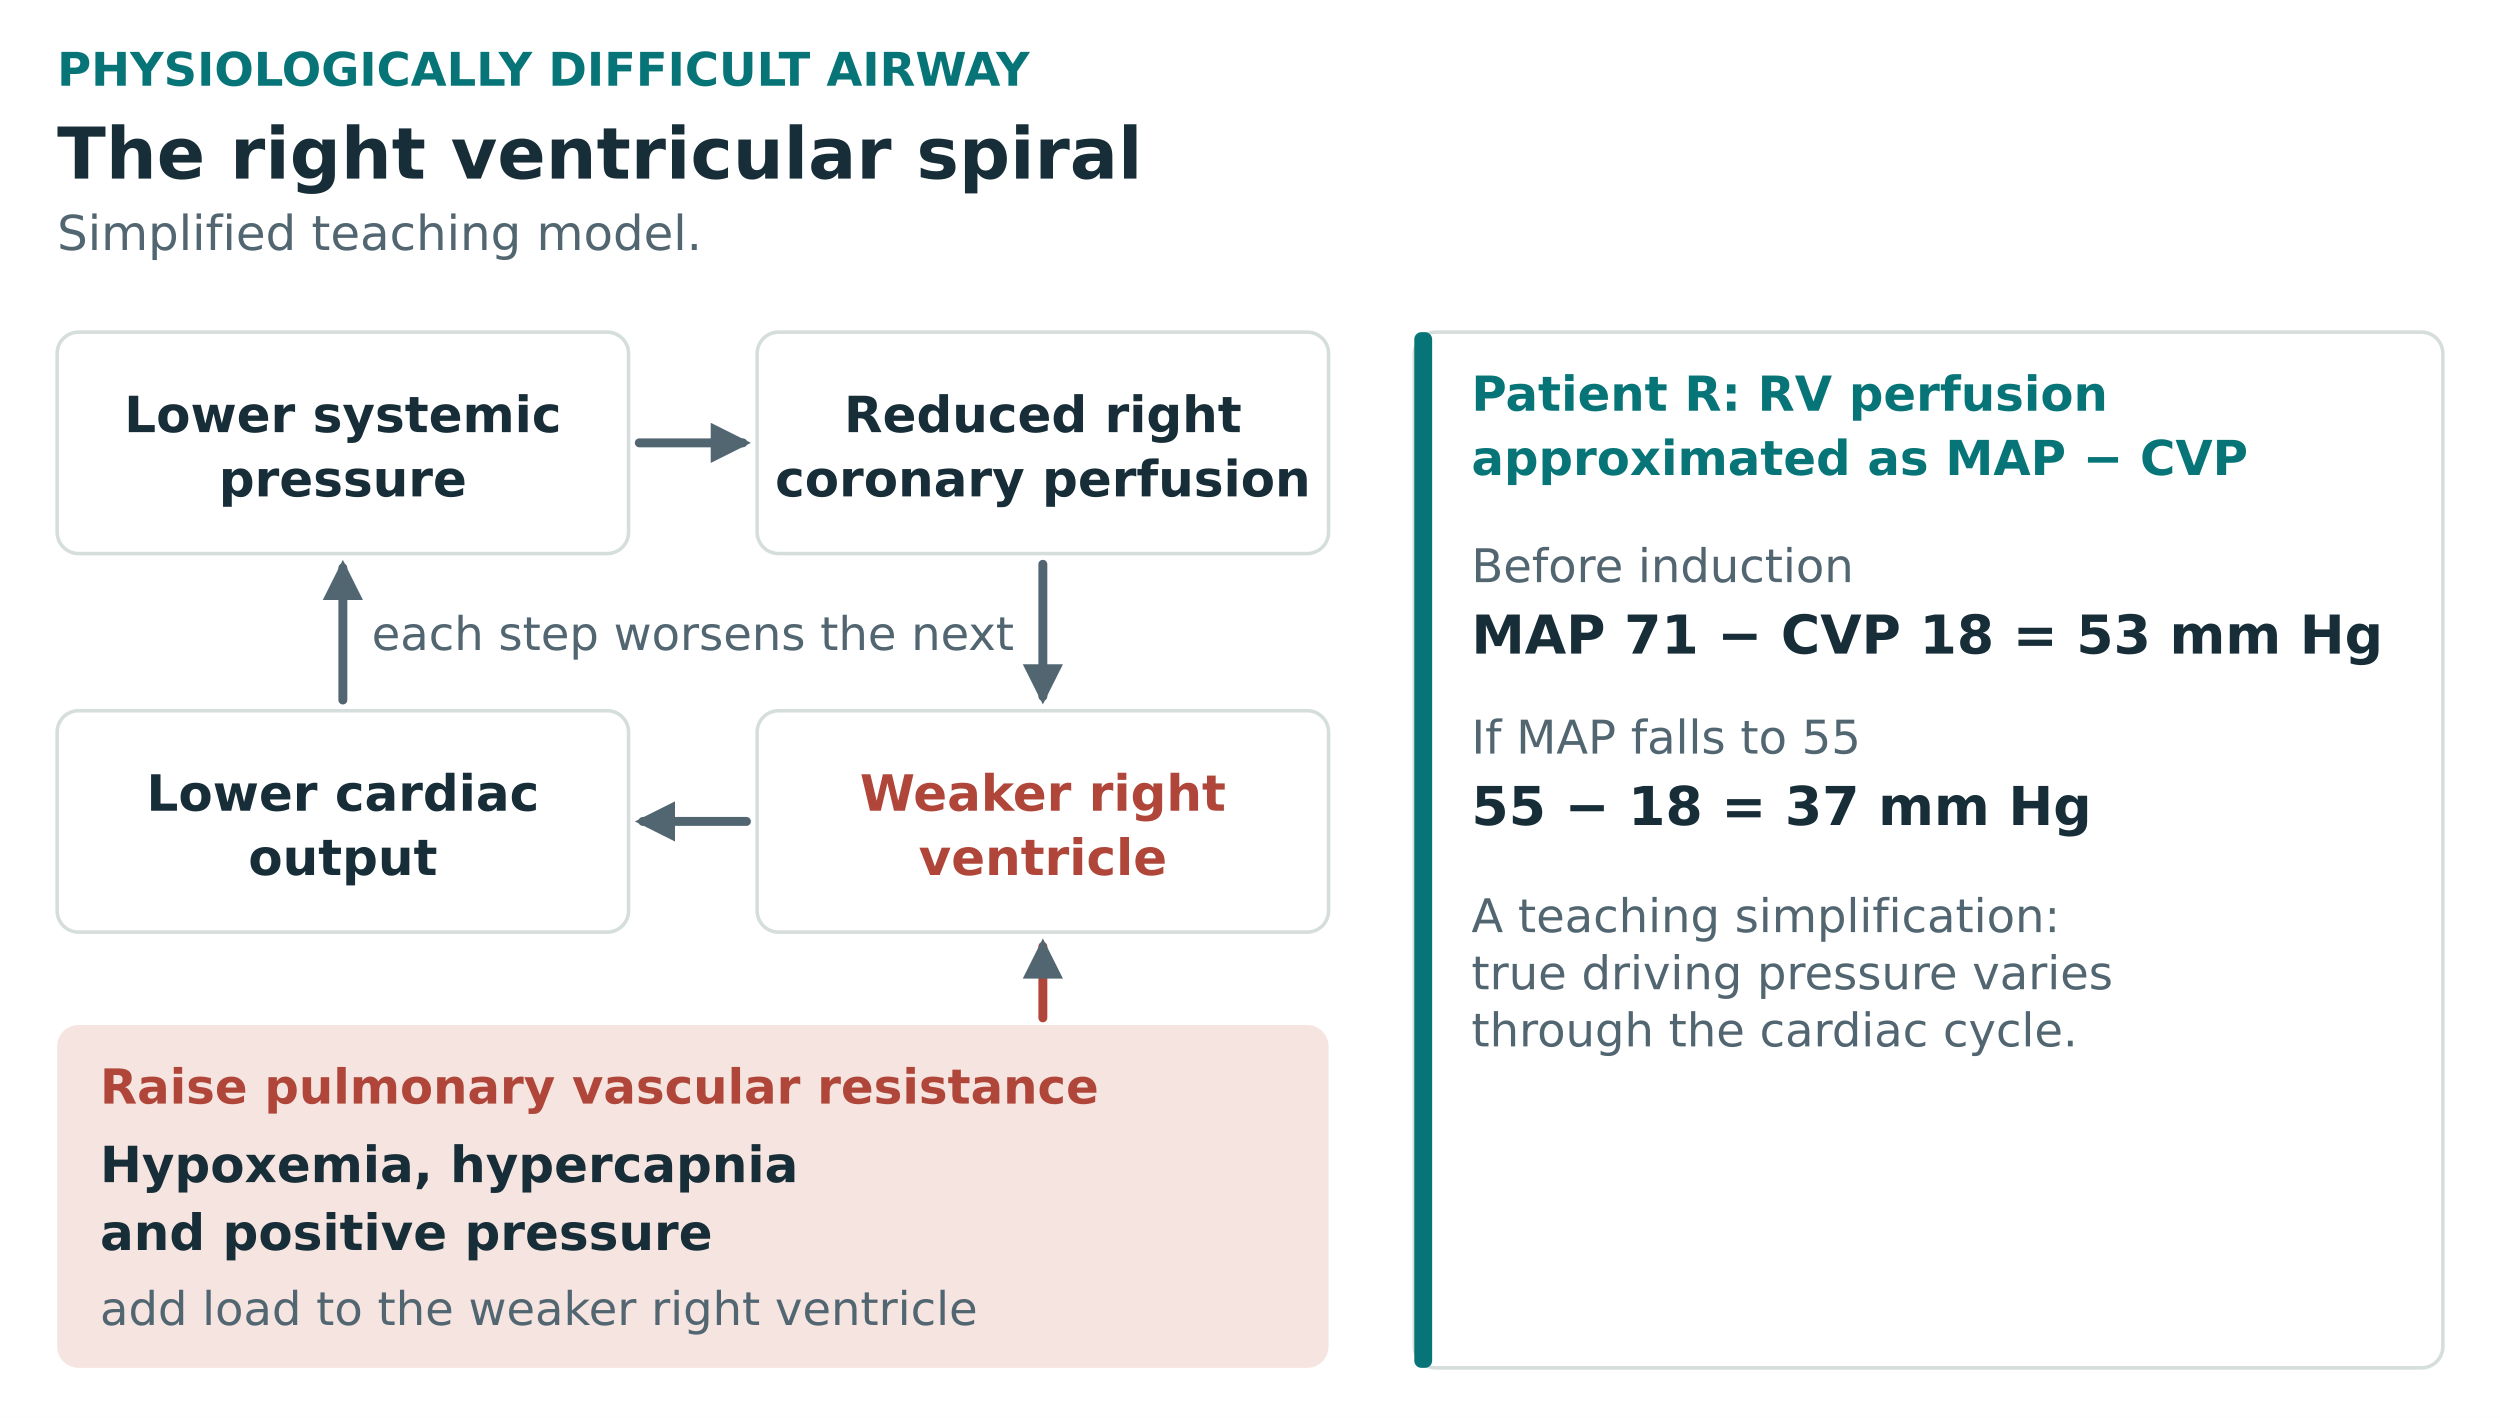
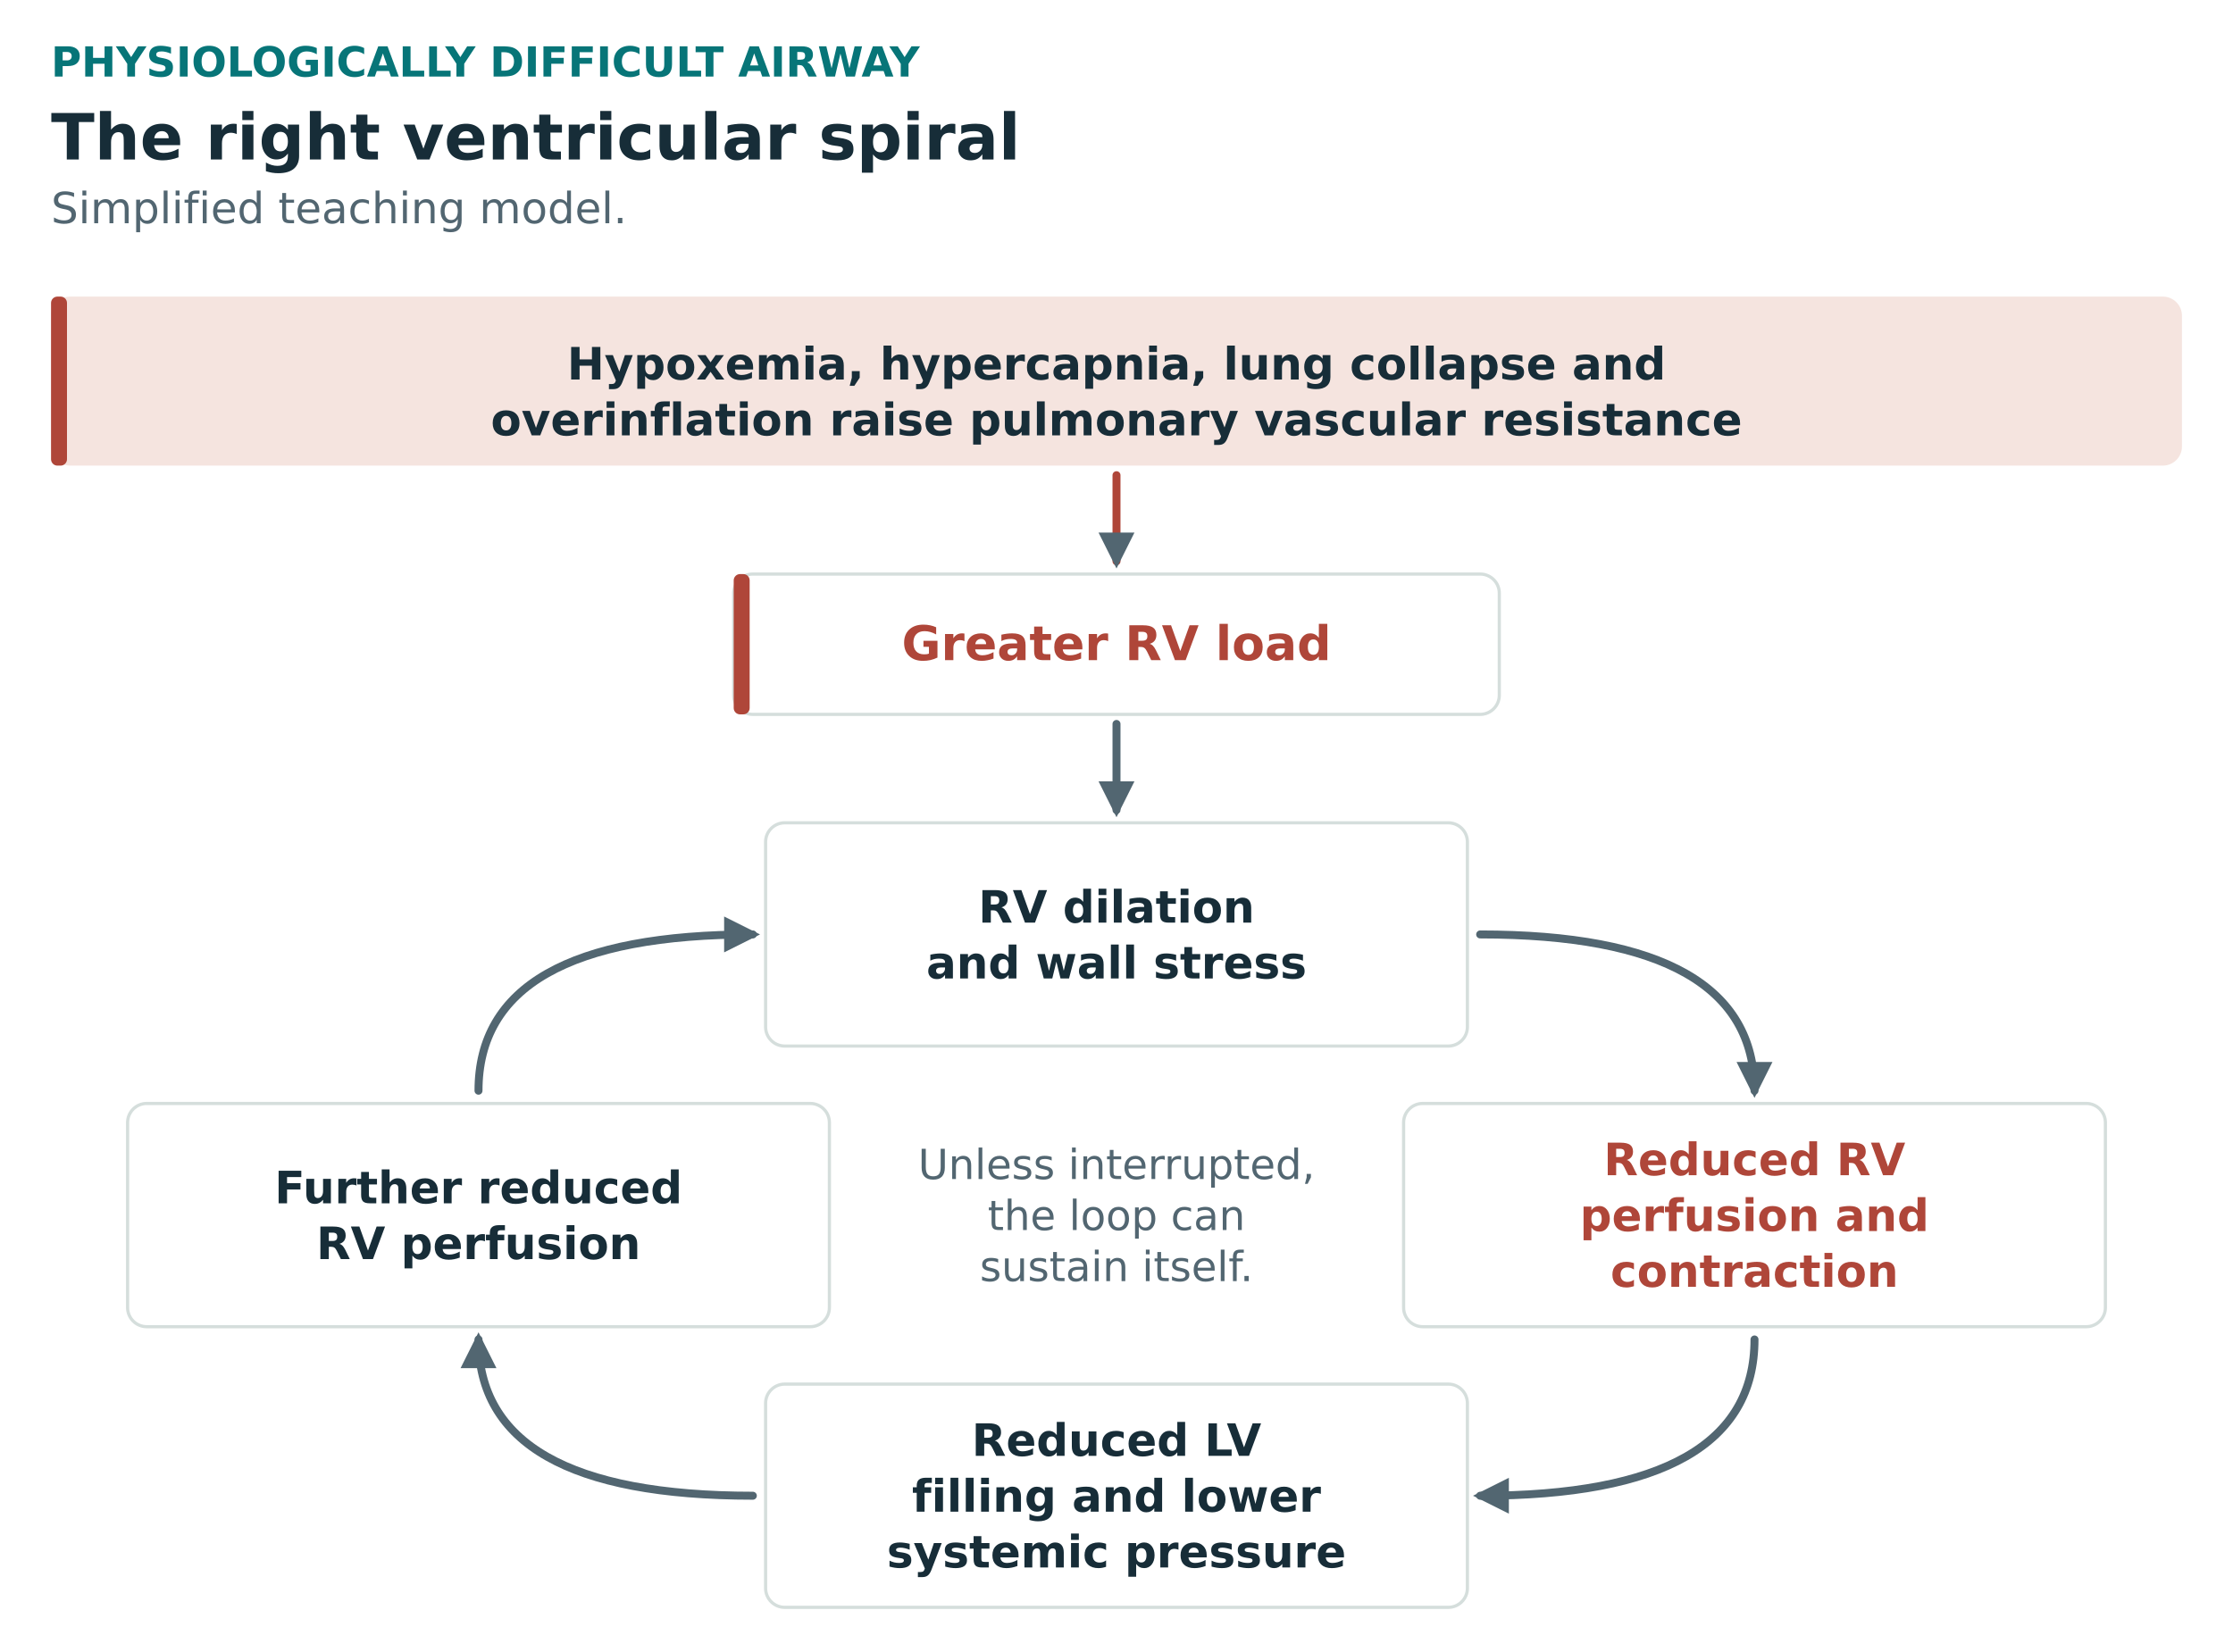
- <svg xmlns="http://www.w3.org/2000/svg" class="diagram-print" viewBox="0 0 700 397" role="img" aria-labelledby="fig-r2-03-rv-spiral-print-title" aria-describedby="fig-r2-03-rv-spiral-print-desc">
+ <svg xmlns="http://www.w3.org/2000/svg" class="diagram-print" viewBox="0 0 700 518" role="img" aria-labelledby="fig-r2-03-rv-spiral-print-title" aria-describedby="fig-r2-03-rv-spiral-print-desc">
  <style>text{font-family:'DejaVu Sans',system-ui,sans-serif}.fig-r2-03-rv-spiral-print-t-ink{fill:#172d38}.fig-r2-03-rv-spiral-print-t-muted{fill:#526671}.fig-r2-03-rv-spiral-print-t-teal{fill:#077578}.fig-r2-03-rv-spiral-print-t-red{fill:#af4639}.fig-r2-03-rv-spiral-print-t-gold{fill:#996613}.fig-r2-03-rv-spiral-print-bg{fill:#ffffff}.fig-r2-03-rv-spiral-print-pn{fill:#ffffff;stroke:#d5dedc}.fig-r2-03-rv-spiral-print-s-teal{stroke:#077578;fill:none}.fig-r2-03-rv-spiral-print-f-teal{fill:#077578}.fig-r2-03-rv-spiral-print-s-red{stroke:#af4639;fill:none}.fig-r2-03-rv-spiral-print-f-red{fill:#af4639}.fig-r2-03-rv-spiral-print-s-gold{stroke:#996613;fill:none}.fig-r2-03-rv-spiral-print-f-gold{fill:#996613}.fig-r2-03-rv-spiral-print-s-muted{stroke:#526671;fill:none}.fig-r2-03-rv-spiral-print-f-muted{fill:#526671}.fig-r2-03-rv-spiral-print-s-rule{stroke:#d5dedc;fill:none}.fig-r2-03-rv-spiral-print-f-rule{fill:#d5dedc}.fig-r2-03-rv-spiral-print-s-ink{stroke:#172d38;fill:none}.fig-r2-03-rv-spiral-print-f-ink{fill:#172d38}.fig-r2-03-rv-spiral-print-f-tt{fill:#ddedea}.fig-r2-03-rv-spiral-print-f-rt{fill:#f5e4df}</style>
  <defs>
    <marker id="fig-r2-03-rv-spiral-print-ah" viewBox="0 0 10 10" refX="8" refY="5" markerWidth="4.5" markerHeight="4.5" orient="auto-start-reverse">
      <path class="fig-r2-03-rv-spiral-print-f-muted" d="M0,0 L10,5 L0,10 z" />
    </marker>
  </defs>
-   <rect class="fig-r2-03-rv-spiral-print-bg" width="700" height="397" />
+   <rect class="fig-r2-03-rv-spiral-print-bg" width="700" height="518" />
  <text class="fig-r2-03-rv-spiral-print-t-teal" x="16.0" y="24.0" font-size="13" font-weight="600" text-anchor="start">PHYSIOLOGICALLY DIFFICULT AIRWAY</text>
  <text class="fig-r2-03-rv-spiral-print-t-ink" x="16.0" y="50.0" font-size="20" font-weight="600" text-anchor="start">The right ventricular spiral</text>
  <text class="fig-r2-03-rv-spiral-print-t-muted" x="16.0" y="70.0" font-size="13.5" text-anchor="start">Simplified teaching model.</text>
-   <rect class="fig-r2-03-rv-spiral-print-pn" x="16.0" y="93.0" width="160.0" height="62.0" rx="6" />
-   <text class="fig-r2-03-rv-spiral-print-t-ink" x="96.0" y="121.0" font-size="14" font-weight="600" text-anchor="middle">Lower systemic</text>
-   <text class="fig-r2-03-rv-spiral-print-t-ink" x="96.0" y="139.0" font-size="14" font-weight="600" text-anchor="middle">pressure</text>
-   <rect class="fig-r2-03-rv-spiral-print-pn" x="212.0" y="93.0" width="160.0" height="62.0" rx="6" />
-   <text class="fig-r2-03-rv-spiral-print-t-ink" x="292.0" y="121.0" font-size="14" font-weight="600" text-anchor="middle">Reduced right</text>
-   <text class="fig-r2-03-rv-spiral-print-t-ink" x="292.0" y="139.0" font-size="14" font-weight="600" text-anchor="middle">coronary perfusion</text>
-   <rect class="fig-r2-03-rv-spiral-print-pn" x="212.0" y="199.0" width="160.0" height="62.0" rx="6" />
-   <text class="fig-r2-03-rv-spiral-print-t-red" x="292.0" y="227.0" font-size="14" font-weight="600" text-anchor="middle">Weaker right</text>
-   <text class="fig-r2-03-rv-spiral-print-t-red" x="292.0" y="245.0" font-size="14" font-weight="600" text-anchor="middle">ventricle</text>
-   <rect class="fig-r2-03-rv-spiral-print-pn" x="16.0" y="199.0" width="160.0" height="62.0" rx="6" />
-   <text class="fig-r2-03-rv-spiral-print-t-ink" x="96.0" y="227.0" font-size="14" font-weight="600" text-anchor="middle">Lower cardiac</text>
-   <text class="fig-r2-03-rv-spiral-print-t-ink" x="96.0" y="245.0" font-size="14" font-weight="600" text-anchor="middle">output</text>
-   <path class="fig-r2-03-rv-spiral-print-s-muted" d="M179,124.0 H208" stroke-width="2.5" stroke-linecap="round" marker-end="url(#fig-r2-03-rv-spiral-print-ah)" />
-   <path class="fig-r2-03-rv-spiral-print-s-muted" d="M292.0,158 V195" stroke-width="2.5" stroke-linecap="round" marker-end="url(#fig-r2-03-rv-spiral-print-ah)" />
-   <path class="fig-r2-03-rv-spiral-print-s-muted" d="M209,230.0 H180" stroke-width="2.5" stroke-linecap="round" marker-end="url(#fig-r2-03-rv-spiral-print-ah)" />
-   <path class="fig-r2-03-rv-spiral-print-s-muted" d="M96.0,196 V159" stroke-width="2.5" stroke-linecap="round" marker-end="url(#fig-r2-03-rv-spiral-print-ah)" />
-   <text class="fig-r2-03-rv-spiral-print-t-muted" x="194.0" y="182.0" font-size="13" text-anchor="middle">each step worsens the next</text>
-   <path class="fig-r2-03-rv-spiral-print-s-red" d="M292.0,285 V265" stroke-width="2.5" stroke-linecap="round" marker-end="url(#fig-r2-03-rv-spiral-print-ah)" />
-   <rect class="fig-r2-03-rv-spiral-print-f-rt" x="16.0" y="287.0" width="356.0" height="96.0" rx="6" />
-   <text class="fig-r2-03-rv-spiral-print-t-red" x="28.0" y="309.0" font-size="13.5" font-weight="600" text-anchor="start">Raise pulmonary vascular resistance</text>
-   <text class="fig-r2-03-rv-spiral-print-t-ink" x="28.0" y="331.0" font-size="14" font-weight="600" text-anchor="start">Hypoxemia, hypercapnia</text>
-   <text class="fig-r2-03-rv-spiral-print-t-ink" x="28.0" y="350.0" font-size="14" font-weight="600" text-anchor="start">and positive pressure</text>
-   <text class="fig-r2-03-rv-spiral-print-t-muted" x="28.0" y="371.0" font-size="13" text-anchor="start">add load to the weaker right ventricle</text>
-   <rect class="fig-r2-03-rv-spiral-print-pn" x="396" y="93" width="288" height="290.0" rx="6" />
-   <text class="fig-r2-03-rv-spiral-print-t-teal" x="412.0" y="115.0" font-size="13.5" font-weight="600" text-anchor="start">Patient R: RV perfusion</text>
-   <text class="fig-r2-03-rv-spiral-print-t-teal" x="412.0" y="133.0" font-size="13.5" font-weight="600" text-anchor="start">approximated as MAP − CVP</text>
-   <text class="fig-r2-03-rv-spiral-print-t-muted" x="412.0" y="163.0" font-size="13" text-anchor="start">Before induction</text>
-   <text class="fig-r2-03-rv-spiral-print-t-ink" x="412.0" y="183.0" font-size="15" font-weight="600" text-anchor="start">MAP 71 − CVP 18 = 53 mm Hg</text>
-   <text class="fig-r2-03-rv-spiral-print-t-muted" x="412.0" y="211.0" font-size="13" text-anchor="start">If MAP falls to 55</text>
-   <text class="fig-r2-03-rv-spiral-print-t-ink" x="412.0" y="231.0" font-size="15" font-weight="600" text-anchor="start">55 − 18 = 37 mm Hg</text>
-   <text class="fig-r2-03-rv-spiral-print-t-muted" x="412.0" y="261.0" font-size="13" text-anchor="start">A teaching simplification:</text>
-   <text class="fig-r2-03-rv-spiral-print-t-muted" x="412.0" y="277.0" font-size="13" text-anchor="start">true driving pressure varies</text>
-   <text class="fig-r2-03-rv-spiral-print-t-muted" x="412.0" y="293.0" font-size="13" text-anchor="start">through the cardiac cycle.</text>
-   <rect class="fig-r2-03-rv-spiral-print-f-teal" x="396.0" y="93.0" width="5" height="290.0" rx="2" />
+   <rect class="fig-r2-03-rv-spiral-print-f-rt" x="16.0" y="93.0" width="668.0" height="53.0" rx="6" />
+   <rect class="fig-r2-03-rv-spiral-print-f-red" x="16.0" y="93.0" width="5" height="53.0" rx="2" />
+   <text class="fig-r2-03-rv-spiral-print-t-ink" x="350.0" y="119.0" font-size="14" font-weight="600" text-anchor="middle">Hypoxemia, hypercapnia, lung collapse and</text>
+   <text class="fig-r2-03-rv-spiral-print-t-ink" x="350.0" y="136.5" font-size="14" font-weight="600" text-anchor="middle">overinflation raise pulmonary vascular resistance</text>
+   <path class="fig-r2-03-rv-spiral-print-s-red" d="M350.0,149.0 V176.0" stroke-width="2.5" stroke-linecap="round" marker-end="url(#fig-r2-03-rv-spiral-print-ah)" />
+   <rect class="fig-r2-03-rv-spiral-print-pn" x="230.0" y="180.0" width="240.0" height="44.0" rx="6" />
+   <rect class="fig-r2-03-rv-spiral-print-f-red" x="230.0" y="180.0" width="5" height="44.0" rx="2" />
+   <text class="fig-r2-03-rv-spiral-print-t-red" x="350.0" y="207.0" font-size="15" font-weight="600" text-anchor="middle">Greater RV load</text>
+   <path class="fig-r2-03-rv-spiral-print-s-muted" d="M350.0,227.0 V254.0" stroke-width="2.5" stroke-linecap="round" marker-end="url(#fig-r2-03-rv-spiral-print-ah)" />
+   <rect class="fig-r2-03-rv-spiral-print-pn" x="240.0" y="258.0" width="220.0" height="70.0" rx="6" />
+   <text class="fig-r2-03-rv-spiral-print-t-ink" x="350.0" y="289.3" font-size="14" font-weight="600" text-anchor="middle">RV dilation</text>
+   <text class="fig-r2-03-rv-spiral-print-t-ink" x="350.0" y="306.8" font-size="14" font-weight="600" text-anchor="middle">and wall stress</text>
+   <rect class="fig-r2-03-rv-spiral-print-pn" x="440.0" y="346.0" width="220.0" height="70.0" rx="6" />
+   <text class="fig-r2-03-rv-spiral-print-t-red" x="550.0" y="368.5" font-size="14" font-weight="600" text-anchor="middle">Reduced RV</text>
+   <text class="fig-r2-03-rv-spiral-print-t-red" x="550.0" y="386.0" font-size="14" font-weight="600" text-anchor="middle">perfusion and</text>
+   <text class="fig-r2-03-rv-spiral-print-t-red" x="550.0" y="403.5" font-size="14" font-weight="600" text-anchor="middle">contraction</text>
+   <rect class="fig-r2-03-rv-spiral-print-pn" x="240.0" y="434.0" width="220.0" height="70.0" rx="6" />
+   <text class="fig-r2-03-rv-spiral-print-t-ink" x="350.0" y="456.5" font-size="14" font-weight="600" text-anchor="middle">Reduced LV</text>
+   <text class="fig-r2-03-rv-spiral-print-t-ink" x="350.0" y="474.0" font-size="14" font-weight="600" text-anchor="middle">filling and lower</text>
+   <text class="fig-r2-03-rv-spiral-print-t-ink" x="350.0" y="491.5" font-size="14" font-weight="600" text-anchor="middle">systemic pressure</text>
+   <rect class="fig-r2-03-rv-spiral-print-pn" x="40.0" y="346.0" width="220.0" height="70.0" rx="6" />
+   <text class="fig-r2-03-rv-spiral-print-t-ink" x="150.0" y="377.3" font-size="14" font-weight="600" text-anchor="middle">Further reduced</text>
+   <text class="fig-r2-03-rv-spiral-print-t-ink" x="150.0" y="394.8" font-size="14" font-weight="600" text-anchor="middle">RV perfusion</text>
+   <path class="fig-r2-03-rv-spiral-print-s-muted" d="M464.0,293.0 Q550.0,293.0 550.0,342.0" stroke-width="2.5" stroke-linecap="round" marker-end="url(#fig-r2-03-rv-spiral-print-ah)" />
+   <path class="fig-r2-03-rv-spiral-print-s-muted" d="M550.0,420.0 Q550.0,469.0 464.0,469.0" stroke-width="2.5" stroke-linecap="round" marker-end="url(#fig-r2-03-rv-spiral-print-ah)" />
+   <path class="fig-r2-03-rv-spiral-print-s-muted" d="M236.0,469.0 Q150.0,469.0 150.0,420.0" stroke-width="2.5" stroke-linecap="round" marker-end="url(#fig-r2-03-rv-spiral-print-ah)" />
+   <path class="fig-r2-03-rv-spiral-print-s-muted" d="M150.0,342.0 Q150.0,293.0 236.0,293.0" stroke-width="2.5" stroke-linecap="round" marker-end="url(#fig-r2-03-rv-spiral-print-ah)" />
+   <text class="fig-r2-03-rv-spiral-print-t-muted" x="350.0" y="369.7" font-size="13" text-anchor="middle">Unless interrupted,</text>
+   <text class="fig-r2-03-rv-spiral-print-t-muted" x="350.0" y="385.7" font-size="13" text-anchor="middle">the loop can</text>
+   <text class="fig-r2-03-rv-spiral-print-t-muted" x="350.0" y="401.7" font-size="13" text-anchor="middle">sustain itself.</text>
</svg>
